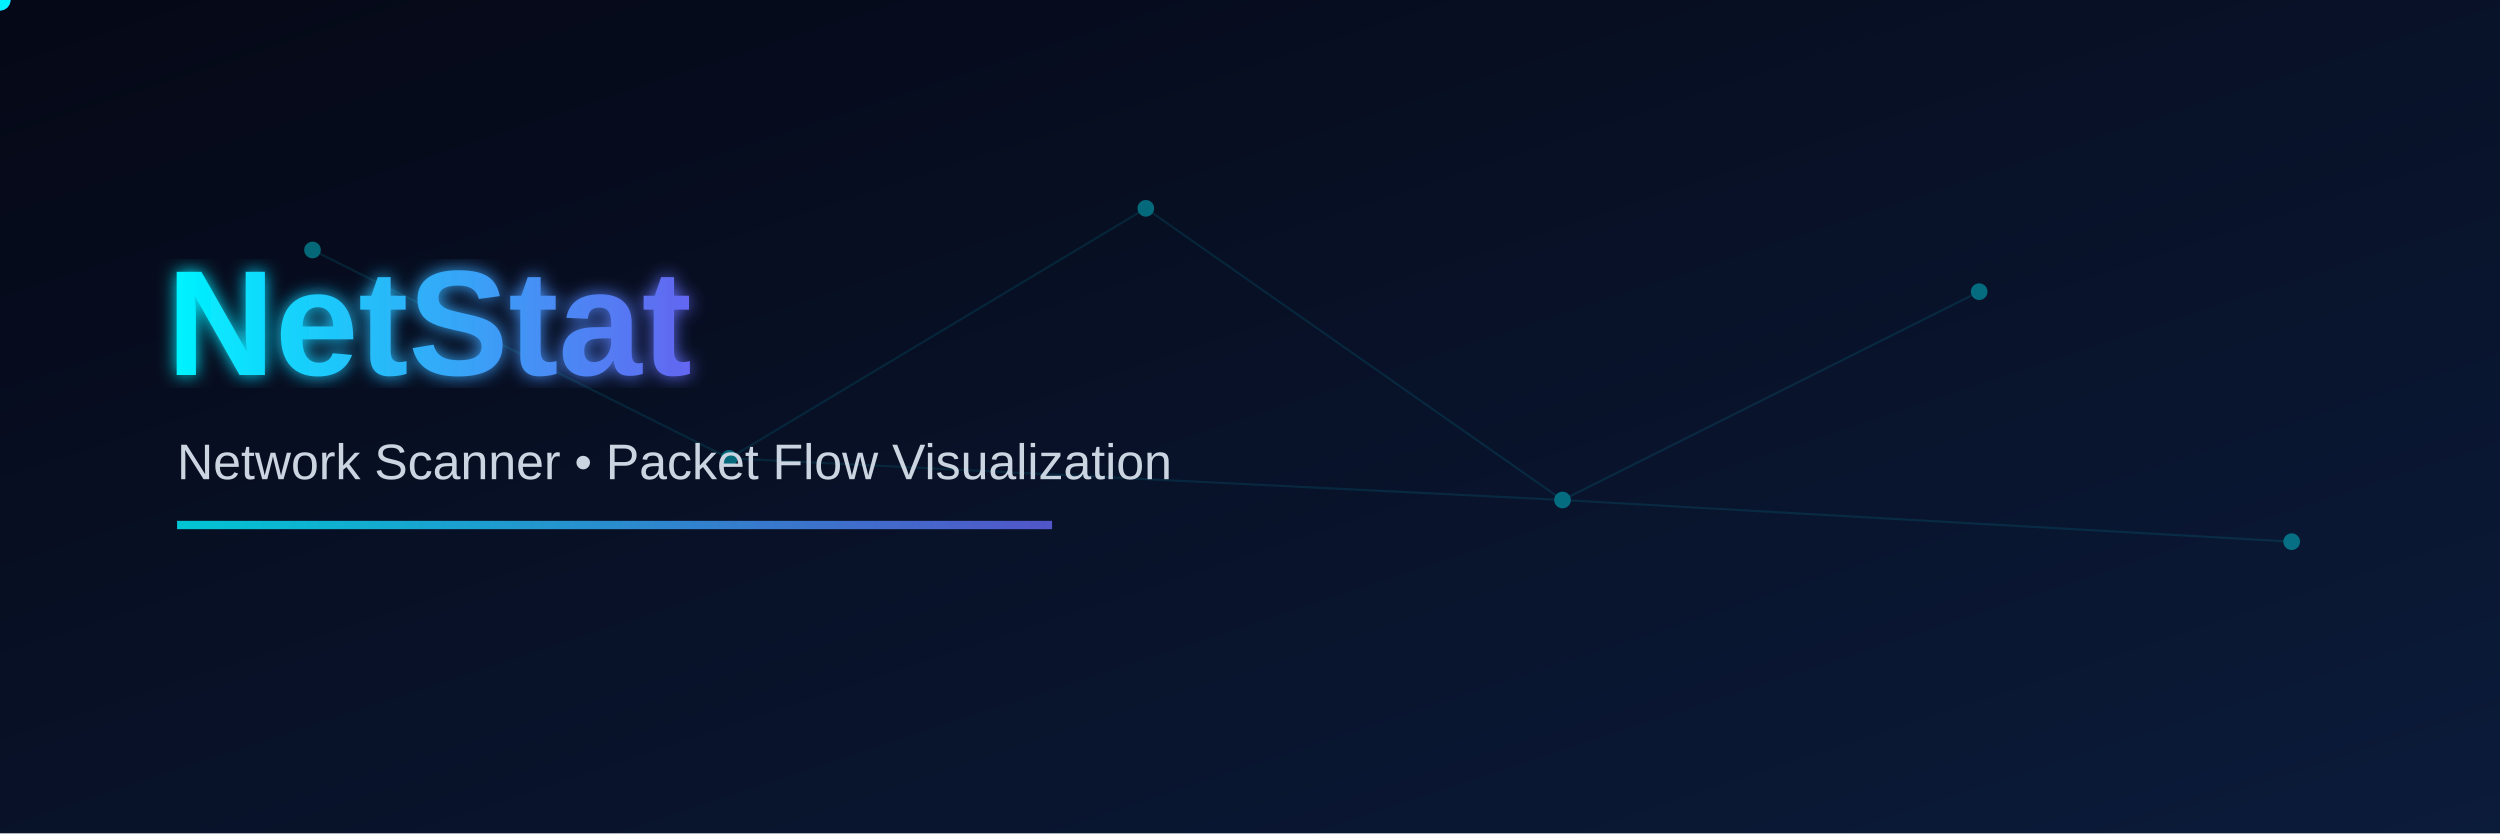
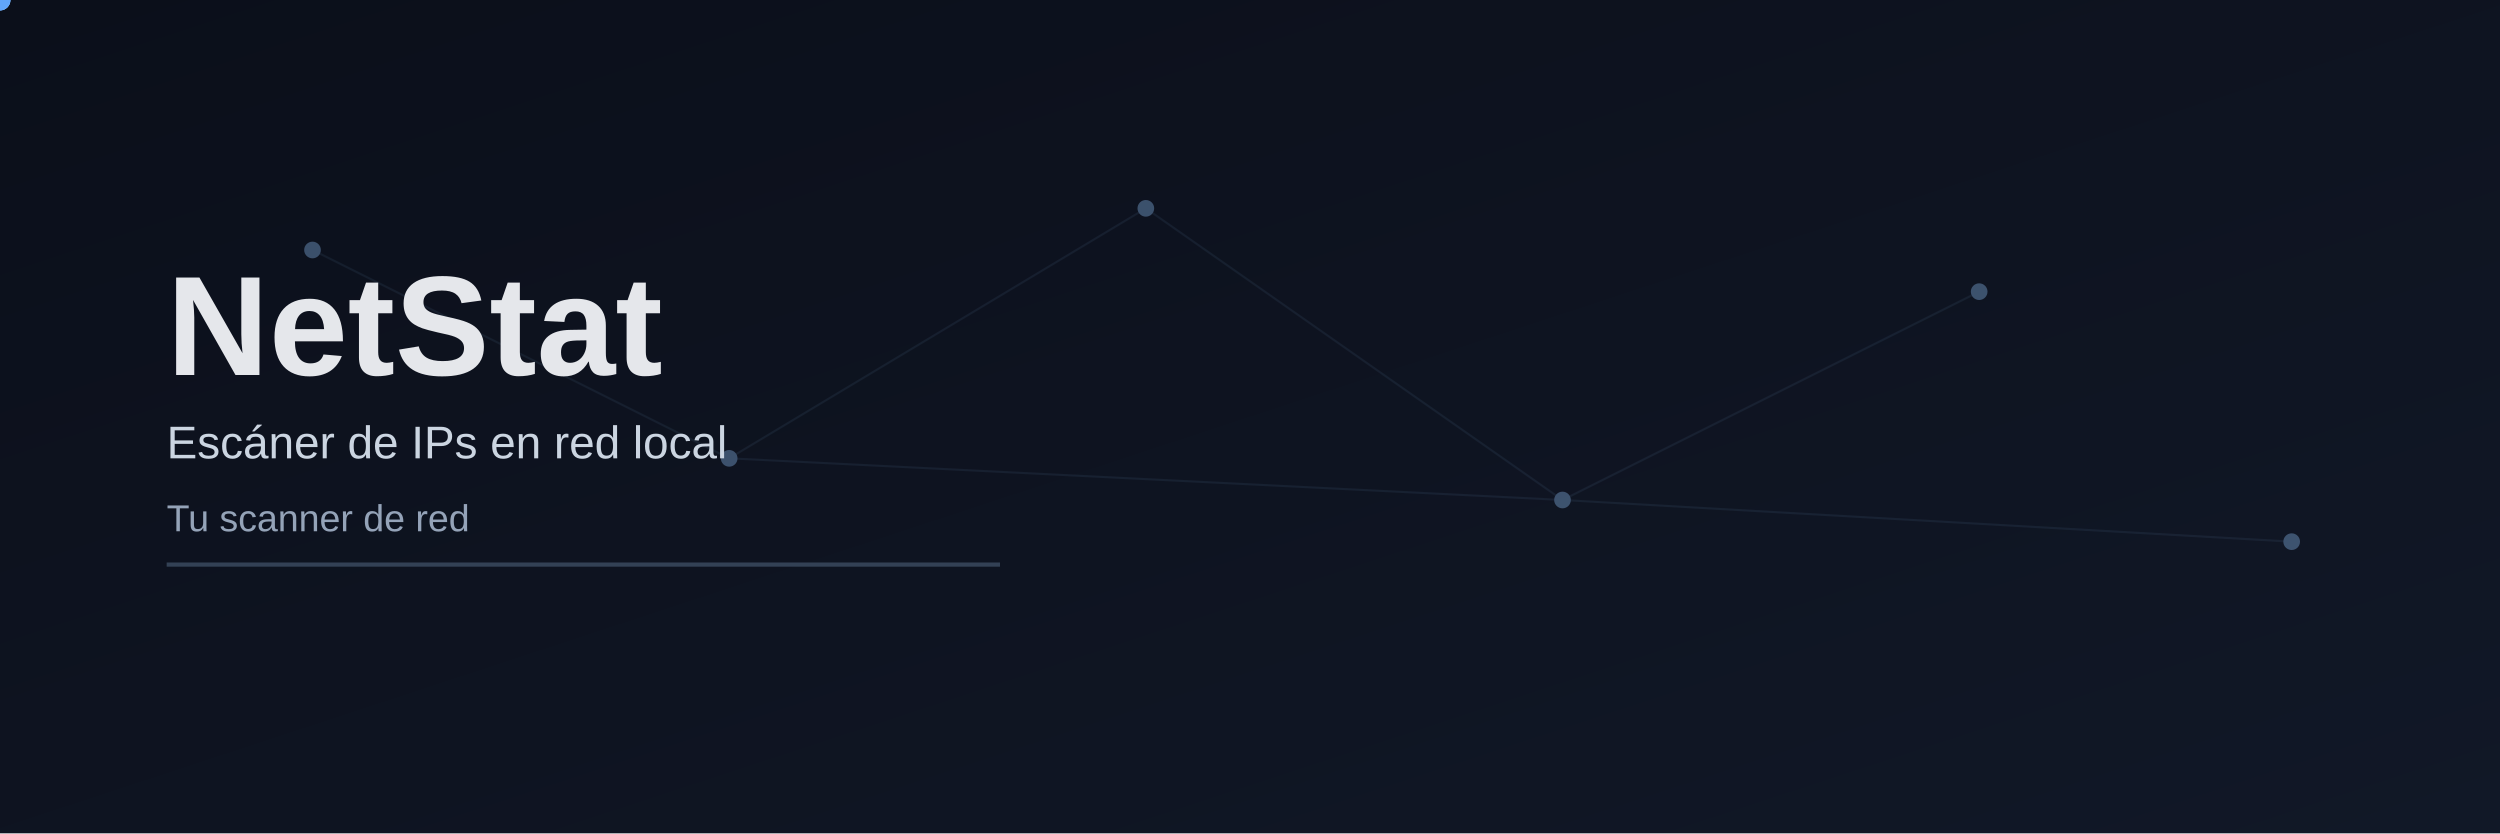
<svg xmlns="http://www.w3.org/2000/svg" width="1200" height="400" viewBox="0 0 1200 400">
  <defs>
    <linearGradient id="bg" x1="0" y1="0" x2="1" y2="1">
-       <stop offset="0%" stop-color="#050816" />
-       <stop offset="100%" stop-color="#0b1b3a" />
+       <stop offset="0%" stop-color="#0b0f1a" />
+       <stop offset="100%" stop-color="#111827" />
    </linearGradient>
    <linearGradient id="accent" x1="0" y1="0" x2="1" y2="0">
-       <stop offset="0%" stop-color="#00f2ff" />
-       <stop offset="100%" stop-color="#6366f1" />
+       <stop offset="0%" stop-color="#93c5fd" />
+       <stop offset="100%" stop-color="#60a5fa" />
    </linearGradient>
-     <filter id="glow">
-       <feGaussianBlur stdDeviation="4" result="blur" />
-       <feMerge>
-         <feMergeNode in="blur" />
-         <feMergeNode in="SourceGraphic" />
-       </feMerge>
-     </filter>
  </defs>
  <rect width="1200" height="400" fill="url(#bg)" />
-   <g opacity="0.4">
-     <circle cx="150" cy="120" r="4" fill="#00f2ff" />
-     <circle cx="350" cy="220" r="4" fill="#00f2ff" />
-     <circle cx="550" cy="100" r="4" fill="#00f2ff" />
-     <circle cx="750" cy="240" r="4" fill="#00f2ff" />
-     <circle cx="950" cy="140" r="4" fill="#00f2ff" />
-     <circle cx="1100" cy="260" r="4" fill="#00f2ff" />
-     <path id="p1" d="M150 120 L350 220 L550 100" stroke="#00f2ff" opacity="0.25" fill="none" />
-     <path id="p2" d="M550 100 L750 240 L950 140" stroke="#00f2ff" opacity="0.25" fill="none" />
-     <path id="p3" d="M350 220 L750 240 L1100 260" stroke="#00f2ff" opacity="0.25" fill="none" />
+   <g opacity="0.35">
+     <circle cx="150" cy="120" r="4" fill="#93c5fd" />
+     <circle cx="350" cy="220" r="4" fill="#93c5fd" />
+     <circle cx="550" cy="100" r="4" fill="#93c5fd" />
+     <circle cx="750" cy="240" r="4" fill="#93c5fd" />
+     <circle cx="950" cy="140" r="4" fill="#93c5fd" />
+     <circle cx="1100" cy="260" r="4" fill="#93c5fd" />
+     <path id="p1" d="M150 120 L350 220 L550 100" stroke="#93c5fd" opacity="0.2" fill="none" />
+     <path id="p2" d="M550 100 L750 240 L950 140" stroke="#93c5fd" opacity="0.2" fill="none" />
+     <path id="p3" d="M350 220 L750 240 L1100 260" stroke="#93c5fd" opacity="0.2" fill="none" />
  </g>
-   <circle r="5" fill="#00f2ff">
+   <circle r="5" fill="#60a5fa">
    <animateMotion dur="3s" repeatCount="indefinite">
      <mpath href="#p1" />
    </animateMotion>
  </circle>
-   <circle r="5" fill="#6366f1">
+   <circle r="5" fill="#93c5fd">
    <animateMotion dur="4s" repeatCount="indefinite">
      <mpath href="#p2" />
    </animateMotion>
  </circle>
-   <circle r="5" fill="#00f2ff">
+   <circle r="5" fill="#60a5fa">
    <animateMotion dur="3.5s" repeatCount="indefinite">
      <mpath href="#p3" />
    </animateMotion>
  </circle>
-   <text x="80" y="180" font-size="72" font-family="Arial" fill="url(#accent)" filter="url(#glow)" font-weight="bold">
+   <text x="80" y="180" font-size="68" font-family="Arial, sans-serif" fill="#e5e7eb" font-weight="bold">
    NetStat
  </text>
-   <text x="85" y="230" font-size="24" font-family="Arial" fill="#cbd5e1">
-     Network Scanner • Packet Flow Visualization
+   <text x="80" y="220" font-size="22" font-family="Arial, sans-serif" fill="#cbd5e1">
+     Escáner de IPs en red local
  </text>
-   <rect x="85" y="250" width="420" height="4" fill="url(#accent)" opacity="0.8">
-     <animate attributeName="opacity" values="0.3;1;0.3" dur="2s" repeatCount="indefinite" />
-   </rect>
+   <text x="80" y="255" font-size="18" font-family="Arial, sans-serif" fill="#94a3b8">
+     Tu scanner de red
+   </text>
+   <rect x="80" y="270" width="400" height="2" fill="#334155" />
</svg>
